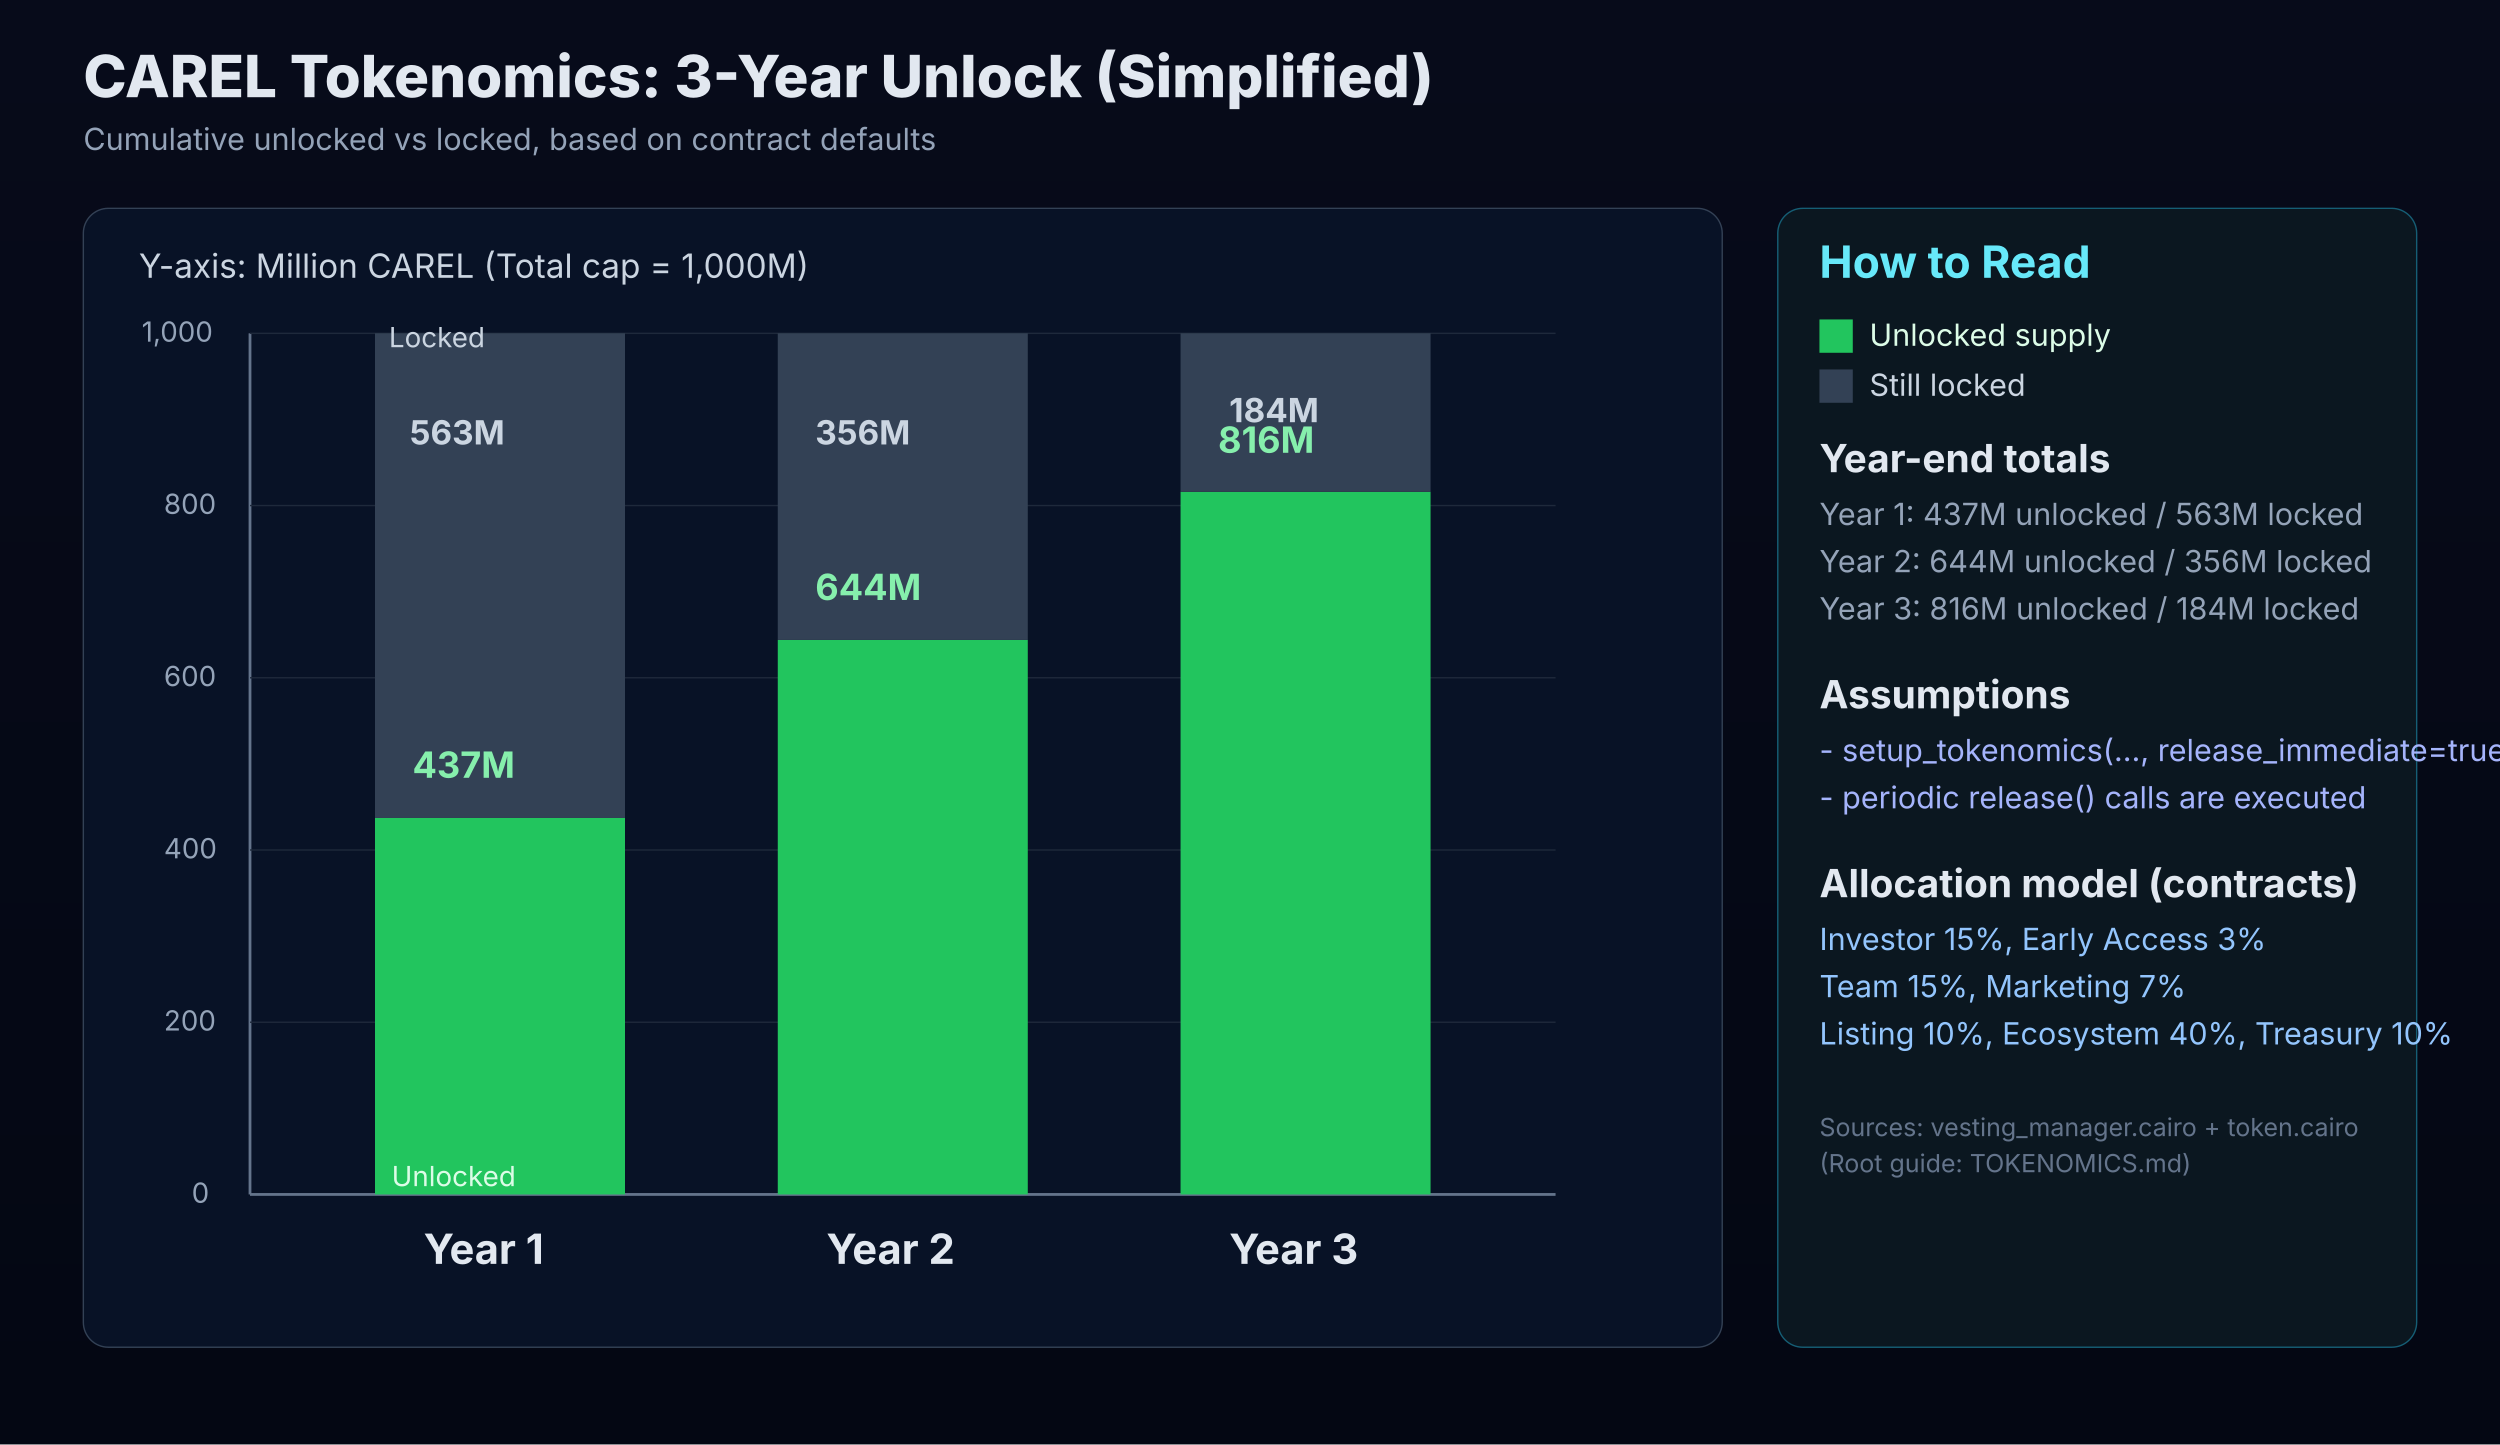
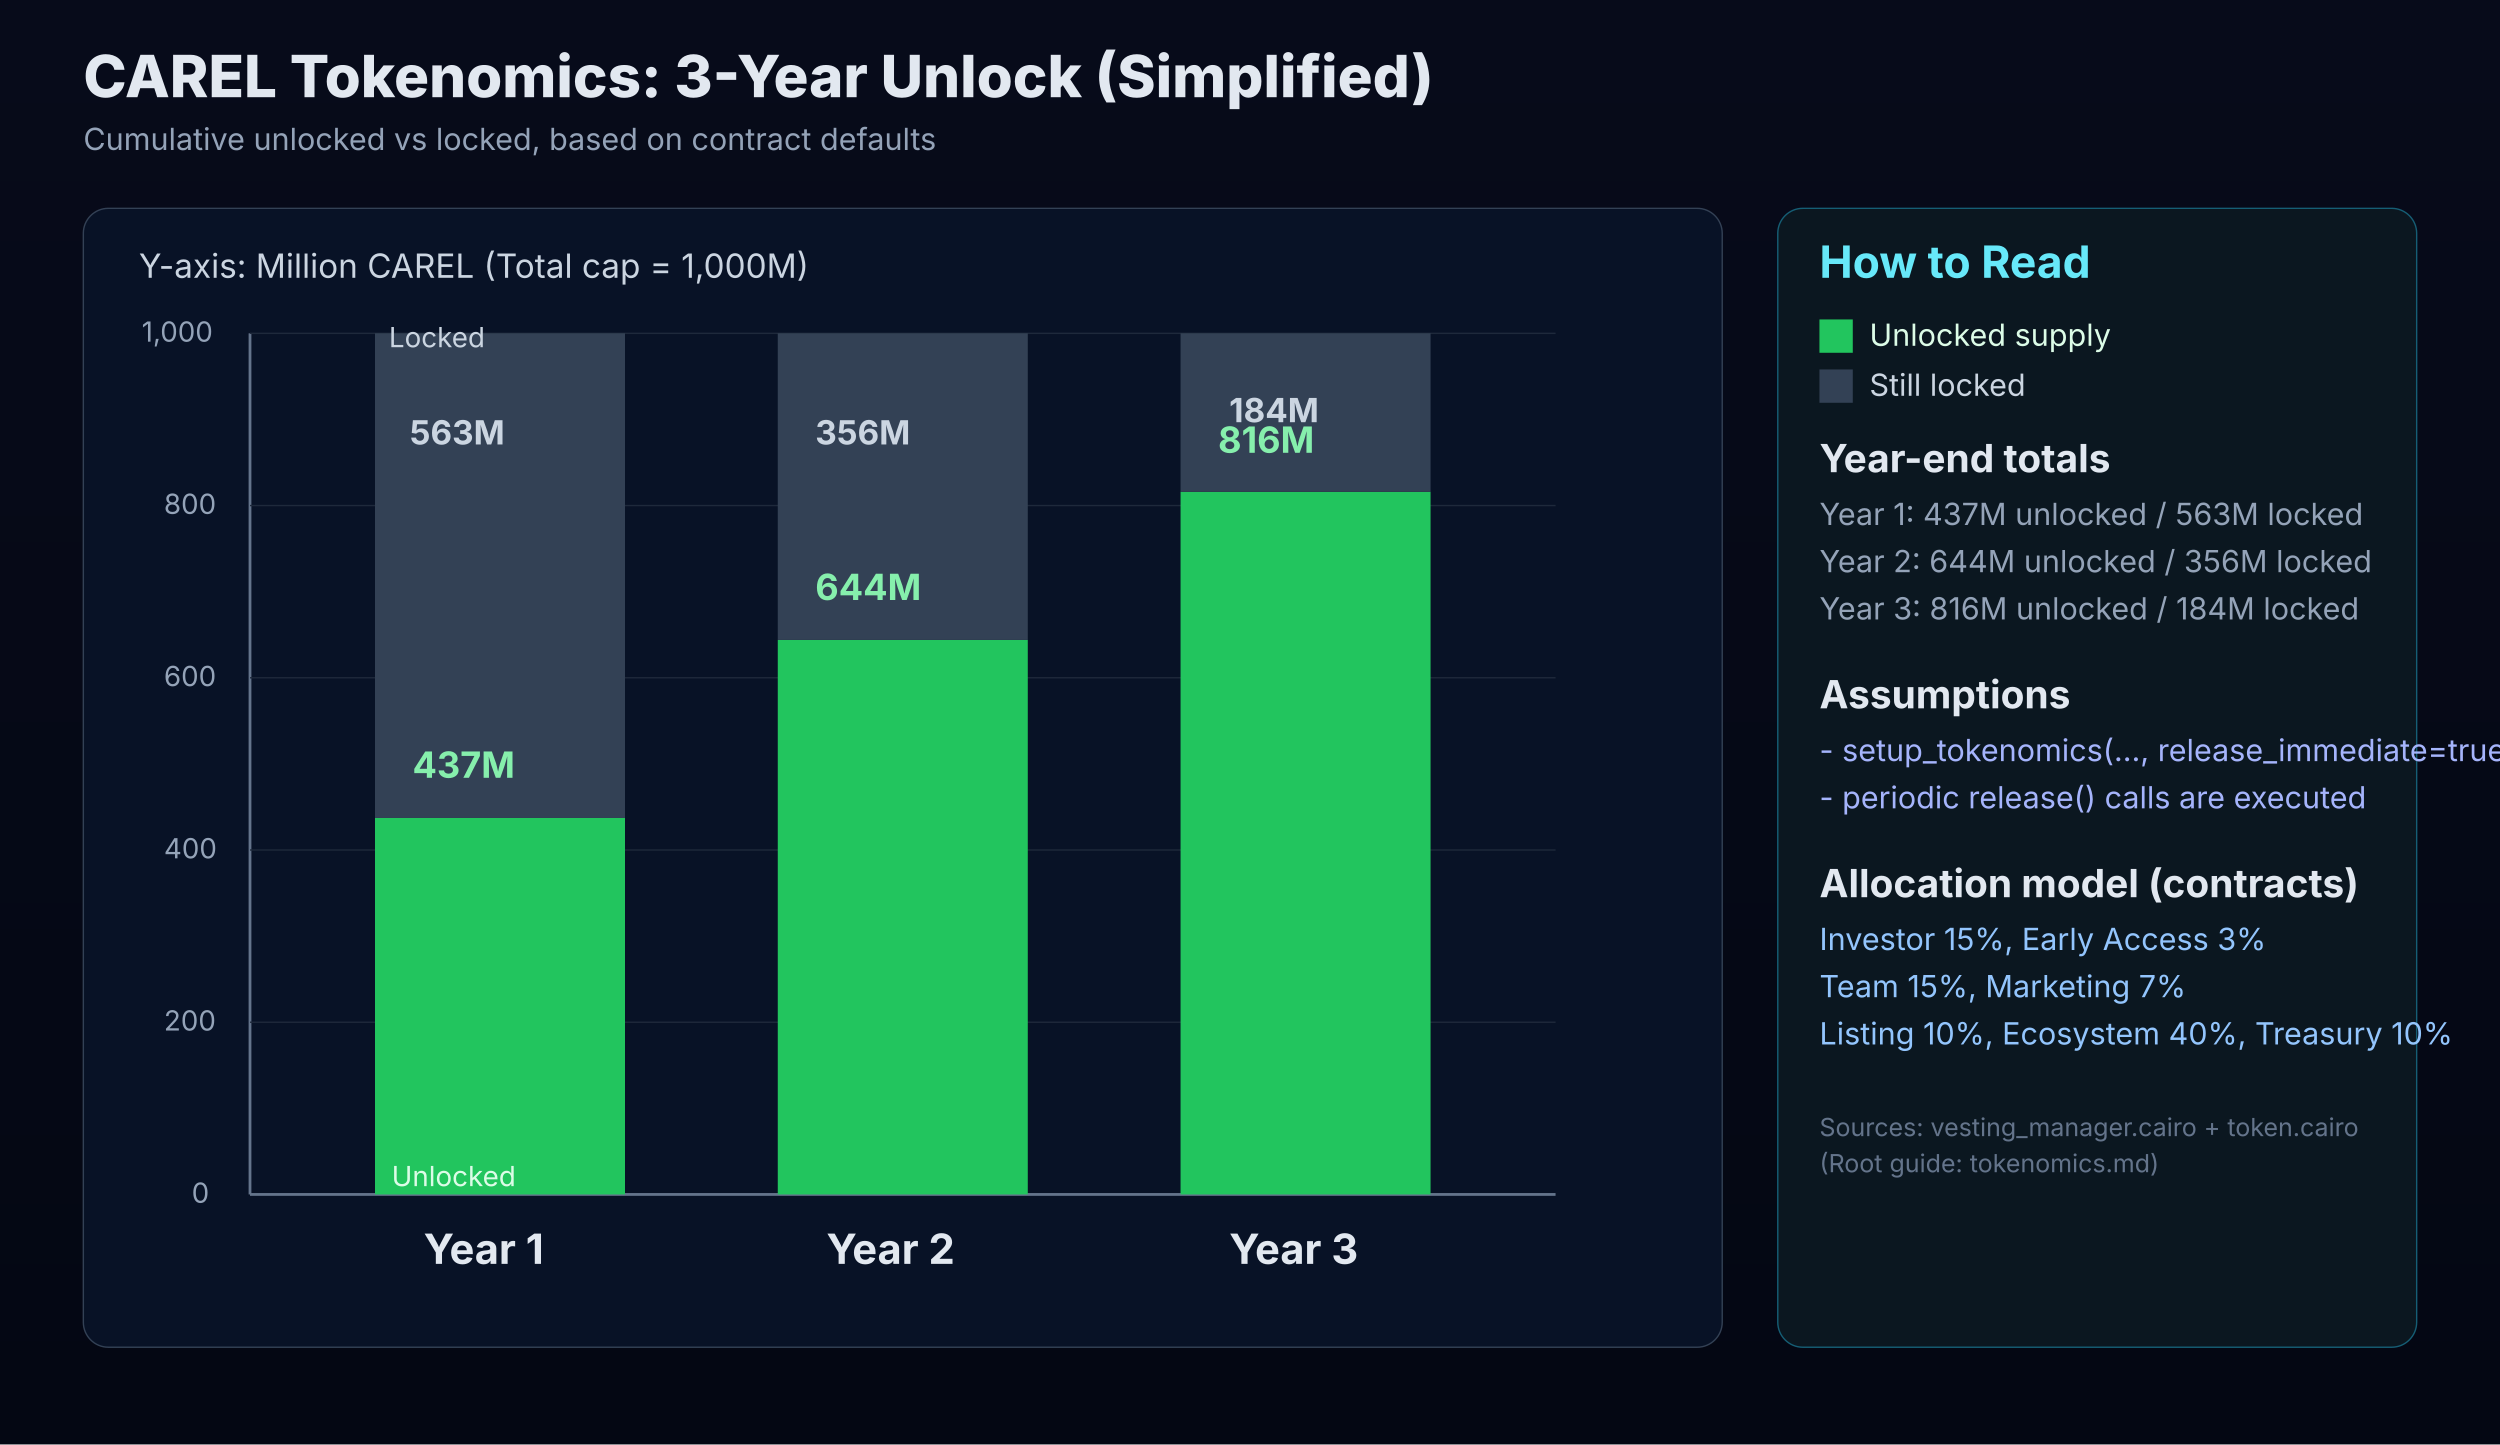
<svg xmlns="http://www.w3.org/2000/svg" width="1800" height="1040" viewBox="0 0 1800 1040" fill="none">
  <defs>
    <linearGradient id="bg" x1="900" y1="0" x2="900" y2="1040" gradientUnits="userSpaceOnUse">
      <stop stop-color="#070B1A" />
      <stop offset="1" stop-color="#040713" />
    </linearGradient>
  </defs>
  <rect x="0" y="0" width="1800" height="1040" fill="url(#bg)" />
  <text x="60" y="70" fill="#E2E8F0" font-family="Inter, Arial, sans-serif" font-size="42" font-weight="800">CAREL Tokenomics: 3-Year Unlock (Simplified)</text>
  <text x="60" y="108" fill="#94A3B8" font-family="Inter, Arial, sans-serif" font-size="22">Cumulative unlocked vs locked, based on contract defaults</text>
  <rect x="60" y="150" width="1180" height="820" rx="18" fill="#081226" stroke="#334155" />
  <text x="100" y="200" fill="#CBD5E1" font-family="Inter, Arial, sans-serif" font-size="24">Y-axis: Million CAREL (Total cap = 1,000M)</text>
  <line x1="180" y1="860" x2="1120" y2="860" stroke="#64748B" stroke-width="2" />
  <line x1="180" y1="240" x2="180" y2="860" stroke="#64748B" stroke-width="2" />
  <line x1="180" y1="736" x2="1120" y2="736" stroke="#1E293B" stroke-width="1" />
  <line x1="180" y1="612" x2="1120" y2="612" stroke="#1E293B" stroke-width="1" />
  <line x1="180" y1="488" x2="1120" y2="488" stroke="#1E293B" stroke-width="1" />
  <line x1="180" y1="364" x2="1120" y2="364" stroke="#1E293B" stroke-width="1" />
  <line x1="180" y1="240" x2="1120" y2="240" stroke="#1E293B" stroke-width="1" />
  <text x="138" y="866" fill="#94A3B8" font-family="Inter, Arial, sans-serif" font-size="20">0</text>
  <text x="118" y="742" fill="#94A3B8" font-family="Inter, Arial, sans-serif" font-size="20">200</text>
  <text x="118" y="618" fill="#94A3B8" font-family="Inter, Arial, sans-serif" font-size="20">400</text>
  <text x="118" y="494" fill="#94A3B8" font-family="Inter, Arial, sans-serif" font-size="20">600</text>
  <text x="118" y="370" fill="#94A3B8" font-family="Inter, Arial, sans-serif" font-size="20">800</text>
  <text x="102" y="246" fill="#94A3B8" font-family="Inter, Arial, sans-serif" font-size="20">1,000</text>
  <rect x="270" y="588.94" width="180" height="271.06" fill="#22C55E" />
  <rect x="270" y="240" width="180" height="348.94" fill="#334155" />
  <text x="305" y="910" fill="#E2E8F0" font-family="Inter, Arial, sans-serif" font-size="30" font-weight="700">Year 1</text>
  <text x="297" y="560" fill="#86EFAC" font-family="Inter, Arial, sans-serif" font-size="26" font-weight="700">437M</text>
  <text x="295" y="320" fill="#CBD5E1" font-family="Inter, Arial, sans-serif" font-size="24" font-weight="700">563M</text>
  <rect x="560" y="460.72" width="180" height="399.28" fill="#22C55E" />
  <rect x="560" y="240" width="180" height="220.72" fill="#334155" />
  <text x="595" y="910" fill="#E2E8F0" font-family="Inter, Arial, sans-serif" font-size="30" font-weight="700">Year 2</text>
  <text x="587" y="432" fill="#86EFAC" font-family="Inter, Arial, sans-serif" font-size="26" font-weight="700">644M</text>
  <text x="587" y="320" fill="#CBD5E1" font-family="Inter, Arial, sans-serif" font-size="24" font-weight="700">356M</text>
  <rect x="850" y="354.08" width="180" height="505.92" fill="#22C55E" />
  <rect x="850" y="240" width="180" height="114.08" fill="#334155" />
  <text x="885" y="910" fill="#E2E8F0" font-family="Inter, Arial, sans-serif" font-size="30" font-weight="700">Year 3</text>
  <text x="877" y="326" fill="#86EFAC" font-family="Inter, Arial, sans-serif" font-size="26" font-weight="700">816M</text>
  <text x="885" y="304" fill="#CBD5E1" font-family="Inter, Arial, sans-serif" font-size="24" font-weight="700">184M</text>
  <text x="280" y="250" fill="#CBD5E1" font-family="Inter, Arial, sans-serif" font-size="20">Locked</text>
  <text x="282" y="854" fill="#DCFCE7" font-family="Inter, Arial, sans-serif" font-size="20">Unlocked</text>
  <rect x="1280" y="150" width="460" height="820" rx="18" fill="#0B1720" stroke="#155E75" />
  <text x="1310" y="200" fill="#67E8F9" font-family="Inter, Arial, sans-serif" font-size="32" font-weight="700">How to Read</text>
  <rect x="1310" y="230" width="24" height="24" fill="#22C55E" />
  <text x="1346" y="249" fill="#DCFCE7" font-family="Inter, Arial, sans-serif" font-size="22">Unlocked supply</text>
  <rect x="1310" y="266" width="24" height="24" fill="#334155" />
  <text x="1346" y="285" fill="#CBD5E1" font-family="Inter, Arial, sans-serif" font-size="22">Still locked</text>
  <text x="1310" y="340" fill="#E2E8F0" font-family="Inter, Arial, sans-serif" font-size="28" font-weight="700">Year-end totals</text>
  <text x="1310" y="378" fill="#94A3B8" font-family="Inter, Arial, sans-serif" font-size="22">Year 1: 437M unlocked / 563M locked</text>
  <text x="1310" y="412" fill="#94A3B8" font-family="Inter, Arial, sans-serif" font-size="22">Year 2: 644M unlocked / 356M locked</text>
  <text x="1310" y="446" fill="#94A3B8" font-family="Inter, Arial, sans-serif" font-size="22">Year 3: 816M unlocked / 184M locked</text>
  <text x="1310" y="510" fill="#E2E8F0" font-family="Inter, Arial, sans-serif" font-size="28" font-weight="700">Assumptions</text>
  <text x="1310" y="548" fill="#A5B4FC" font-family="Inter, Arial, sans-serif" font-size="22">- setup_tokenomics(..., release_immediate=true)</text>
  <text x="1310" y="582" fill="#A5B4FC" font-family="Inter, Arial, sans-serif" font-size="22">- periodic release() calls are executed</text>
  <text x="1310" y="646" fill="#E2E8F0" font-family="Inter, Arial, sans-serif" font-size="28" font-weight="700">Allocation model (contracts)</text>
  <text x="1310" y="684" fill="#93C5FD" font-family="Inter, Arial, sans-serif" font-size="22">Investor 15%, Early Access 3%</text>
  <text x="1310" y="718" fill="#93C5FD" font-family="Inter, Arial, sans-serif" font-size="22">Team 15%, Marketing 7%</text>
  <text x="1310" y="752" fill="#93C5FD" font-family="Inter, Arial, sans-serif" font-size="22">Listing 10%, Ecosystem 40%, Treasury 10%</text>
  <text x="1310" y="818" fill="#64748B" font-family="Inter, Arial, sans-serif" font-size="18">Sources: vesting_manager.cairo + token.cairo</text>
-   <text x="1310" y="844" fill="#64748B" font-family="Inter, Arial, sans-serif" font-size="18">(Root guide: TOKENOMICS.md)</text>
+   <text x="1310" y="844" fill="#64748B" font-family="Inter, Arial, sans-serif" font-size="18">(Root guide: tokenomics.md)</text>
</svg>
